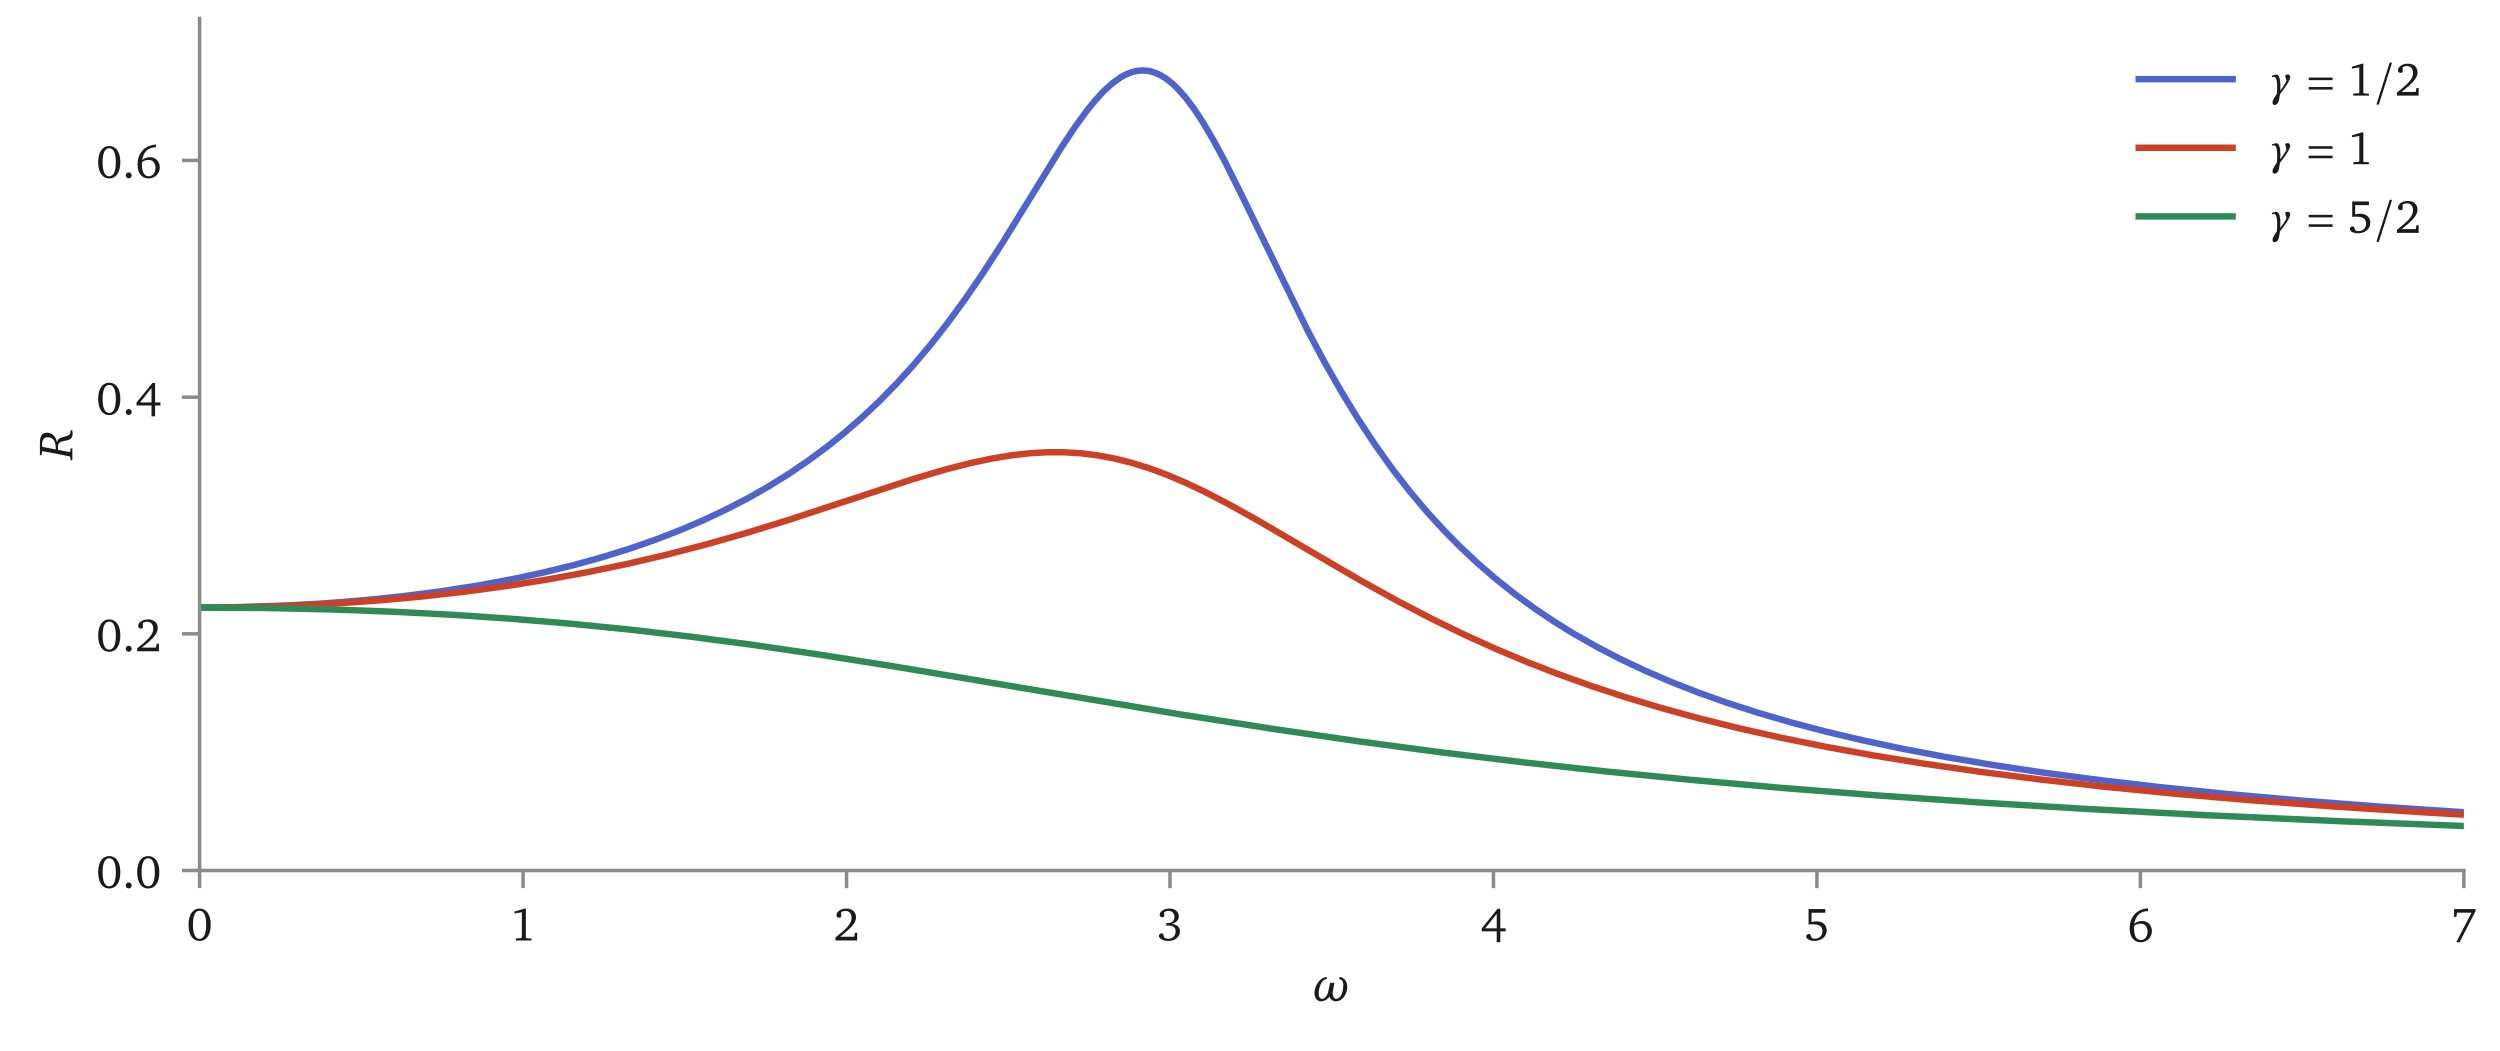
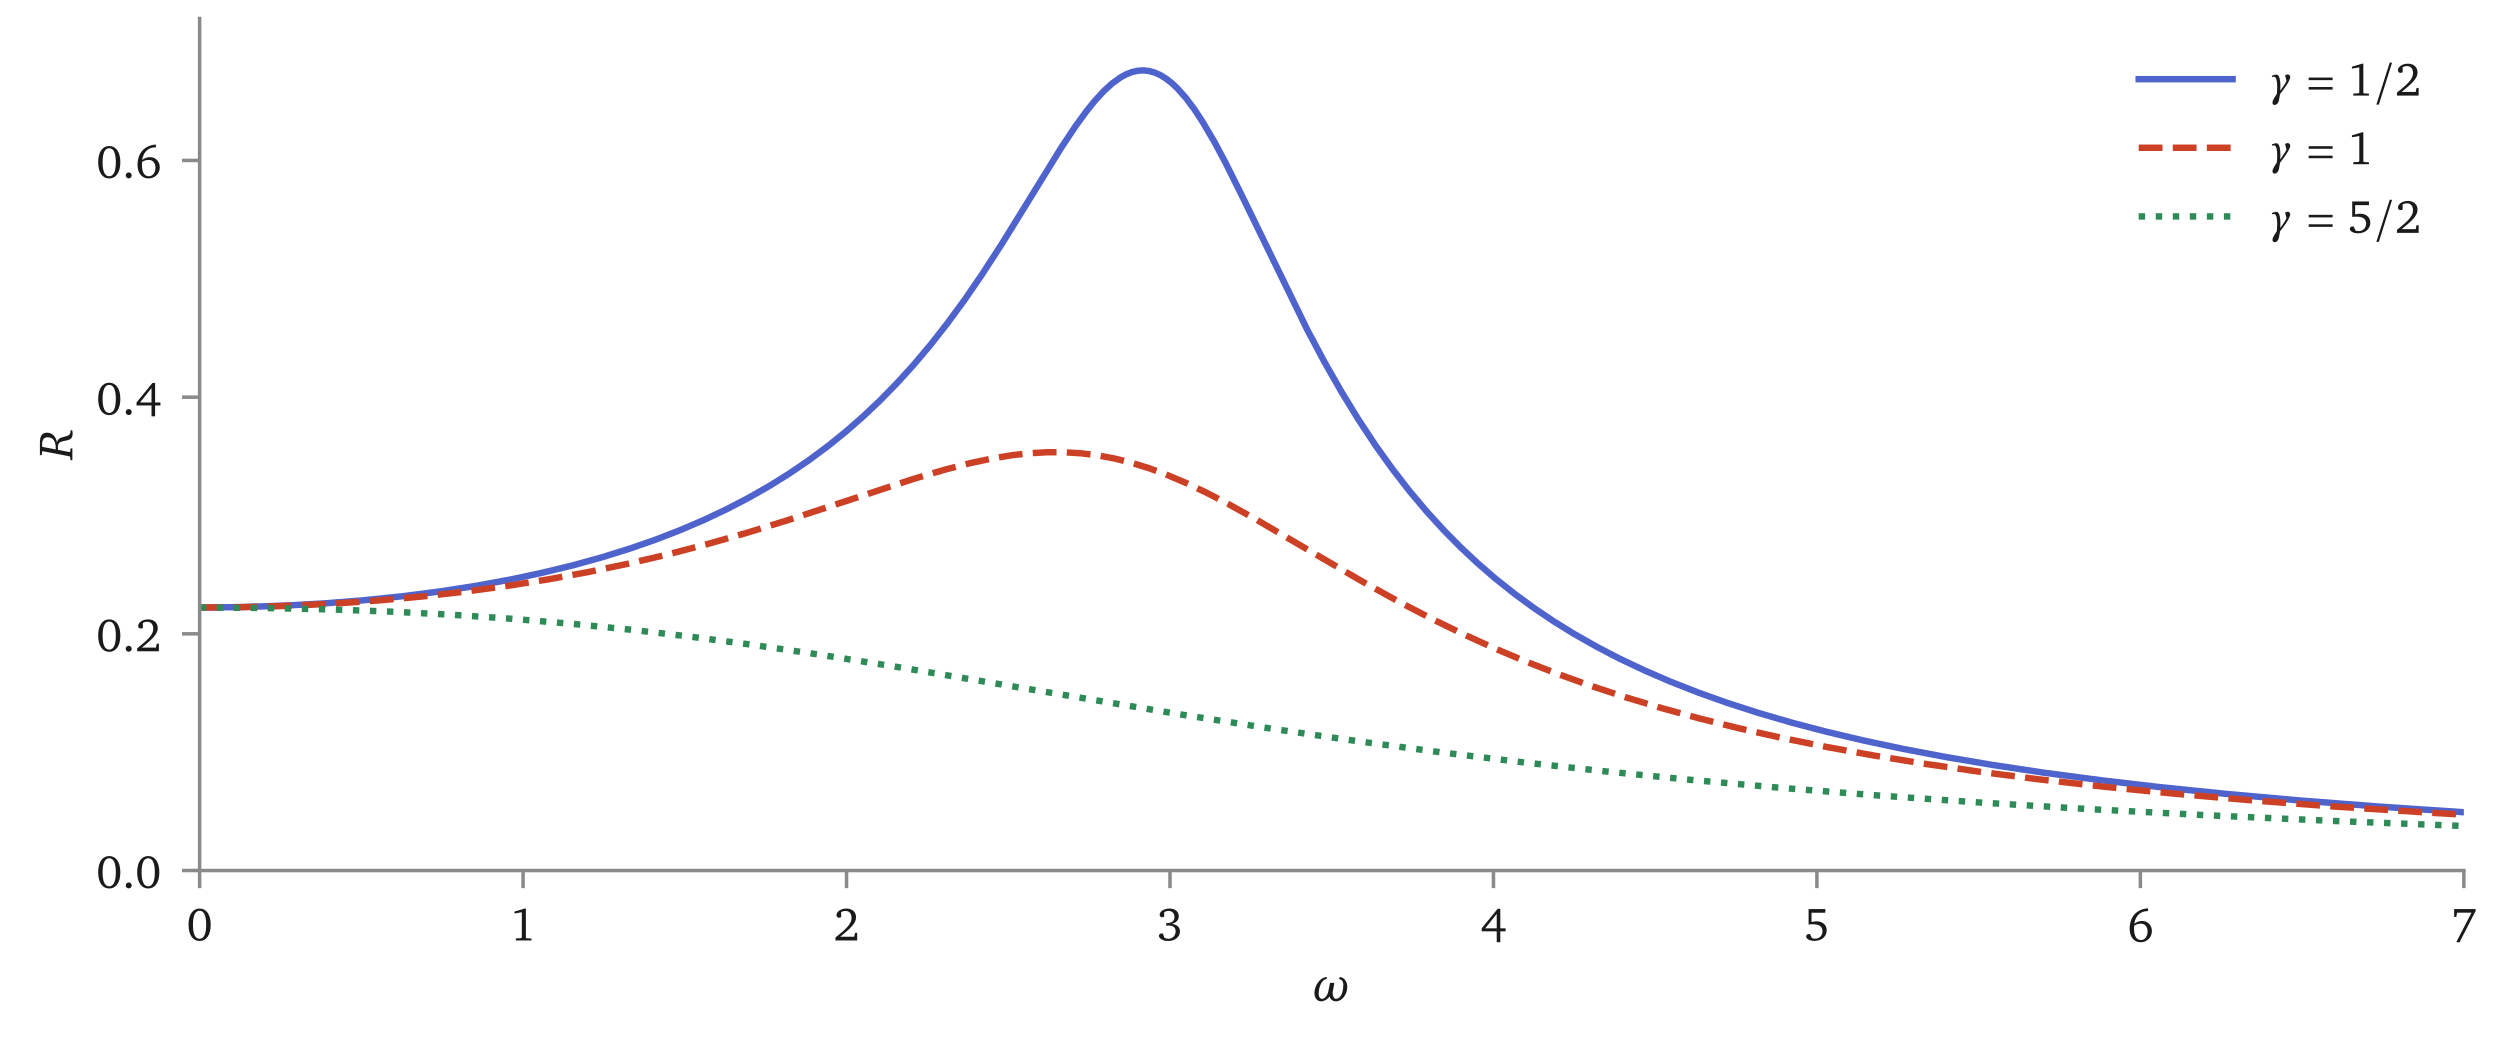
<svg xmlns="http://www.w3.org/2000/svg" xmlns:xlink="http://www.w3.org/1999/xlink" width="424.8pt" height="178.416pt" viewBox="0 0 424.8 178.416" version="1.2">
  <defs>
    <g>
      <symbol overflow="visible" id="glyph0-0">
        <path style="stroke:none;" d="M 0.391 0 L 3.578 0 L 3.578 -4.234 L 0.391 -4.234 Z M 0.797 -0.391 L 0.797 -3.828 L 3.172 -3.828 L 3.172 -0.391 Z M 0.797 -0.391 " />
      </symbol>
      <symbol overflow="visible" id="glyph0-1">
        <path style="stroke:none;" d="M 2.203 -5.422 C 1.078 -5.422 0.328 -4.422 0.328 -2.672 C 0.328 -0.906 1.078 0.094 2.203 0.094 C 3.344 0.094 4.094 -0.906 4.094 -2.672 C 4.094 -4.422 3.344 -5.422 2.203 -5.422 Z M 2.203 -5.047 C 2.938 -5.047 3.328 -4.234 3.328 -2.672 C 3.328 -1.094 2.938 -0.281 2.203 -0.281 C 1.469 -0.281 1.078 -1.094 1.078 -2.656 C 1.078 -4.234 1.469 -5.047 2.203 -5.047 Z M 2.203 -5.047 " />
      </symbol>
      <symbol overflow="visible" id="glyph0-2">
        <path style="stroke:none;" d="M 2.469 -5.422 L 0.75 -4.906 L 0.75 -4.578 L 2 -4.797 L 2 -0.531 L 1.891 -0.391 L 0.984 -0.344 L 0.984 0 L 3.641 0 L 3.641 -0.328 L 2.781 -0.375 L 2.688 -0.484 L 2.688 -5.422 Z M 2.469 -5.422 " />
      </symbol>
      <symbol overflow="visible" id="glyph0-3">
        <path style="stroke:none;" d="M 1.125 -0.625 C 2.875 -2.031 3.828 -2.922 3.828 -3.922 C 3.828 -4.812 3.203 -5.422 2.188 -5.422 C 1.203 -5.422 0.5 -4.859 0.5 -4.297 C 0.5 -4.031 0.672 -3.859 0.938 -3.859 C 1.078 -3.859 1.188 -3.891 1.297 -3.984 L 1.297 -4.828 C 1.547 -4.953 1.766 -5.016 2.016 -5.016 C 2.672 -5.016 3.062 -4.578 3.062 -3.812 C 3.062 -2.781 2.078 -1.906 0.328 -0.5 L 0.328 0 L 4.016 0 L 4.016 -1.297 L 3.656 -1.297 L 3.516 -0.625 Z M 1.125 -0.625 " />
      </symbol>
      <symbol overflow="visible" id="glyph0-4">
        <path style="stroke:none;" d="M 2.516 -2.797 C 3.297 -3.031 3.703 -3.484 3.703 -4.094 C 3.703 -4.891 3.094 -5.422 2.141 -5.422 C 1.141 -5.422 0.453 -4.891 0.453 -4.359 C 0.453 -4.109 0.641 -3.938 0.891 -3.938 C 1.016 -3.938 1.125 -3.969 1.219 -4.047 L 1.219 -4.781 C 1.438 -4.938 1.688 -5.016 1.969 -5.016 C 2.578 -5.016 2.969 -4.609 2.969 -3.984 C 2.969 -3.344 2.547 -2.953 1.75 -2.953 C 1.688 -2.953 1.641 -2.969 1.578 -2.969 L 1.578 -2.5 C 1.734 -2.531 1.875 -2.531 2 -2.531 C 2.766 -2.531 3.172 -2.172 3.172 -1.547 C 3.172 -0.828 2.656 -0.281 1.922 -0.281 C 1.688 -0.281 1.469 -0.344 1.25 -0.469 L 1.016 -1.156 C 0.922 -1.188 0.844 -1.188 0.766 -1.188 C 0.516 -1.188 0.328 -1.016 0.328 -0.781 C 0.328 -0.375 0.953 0.094 1.891 0.094 C 3.125 0.094 3.906 -0.641 3.906 -1.531 C 3.906 -2.25 3.391 -2.734 2.516 -2.797 Z M 2.516 -2.797 " />
      </symbol>
      <symbol overflow="visible" id="glyph0-5">
        <path style="stroke:none;" d="M 2.922 -5.375 L 0.219 -2.062 L 0.219 -1.547 L 2.766 -1.547 L 2.766 0.297 L 3.375 0.297 L 3.375 -1.547 L 4.281 -1.547 L 4.281 -2.062 L 3.375 -2.062 L 3.375 -5.375 Z M 2.766 -4.516 L 2.766 -2.062 L 0.812 -2.062 Z M 2.766 -4.516 " />
      </symbol>
      <symbol overflow="visible" id="glyph0-6">
        <path style="stroke:none;" d="M 0.797 -5.328 L 0.797 -2.703 C 0.969 -2.734 1.203 -2.75 1.5 -2.75 C 2.609 -2.75 3.156 -2.375 3.156 -1.562 C 3.156 -0.828 2.641 -0.297 1.891 -0.297 C 1.719 -0.297 1.547 -0.328 1.359 -0.391 L 1.047 -1.078 C 0.969 -1.094 0.906 -1.094 0.859 -1.094 C 0.594 -1.094 0.391 -0.922 0.391 -0.672 C 0.391 -0.297 0.938 0.078 1.766 0.078 C 3.062 0.078 3.875 -0.703 3.875 -1.719 C 3.875 -2.625 3.203 -3.25 2.141 -3.25 C 1.891 -3.25 1.609 -3.203 1.297 -3.125 L 1.297 -4.703 L 3.641 -4.703 L 3.641 -5.328 Z M 0.797 -5.328 " />
      </symbol>
      <symbol overflow="visible" id="glyph0-7">
        <path style="stroke:none;" d="M 3.516 -5.672 C 1.578 -5.547 0.391 -4.234 0.391 -2.203 C 0.391 -0.766 1.172 0.094 2.25 0.094 C 3.328 0.094 4.172 -0.734 4.172 -1.797 C 4.172 -2.812 3.453 -3.531 2.516 -3.531 C 2.047 -3.531 1.578 -3.359 1.172 -3.047 C 1.406 -4.453 2.219 -5.203 3.5 -5.203 L 3.516 -5.203 Z M 1.156 -2.703 C 1.469 -2.938 1.859 -3.062 2.297 -3.062 C 2.969 -3.062 3.438 -2.547 3.438 -1.734 C 3.438 -0.891 2.969 -0.281 2.312 -0.281 C 1.562 -0.281 1.141 -0.953 1.141 -2.219 C 1.141 -2.359 1.141 -2.531 1.156 -2.703 Z M 1.156 -2.703 " />
      </symbol>
      <symbol overflow="visible" id="glyph0-8">
        <path style="stroke:none;" d="M 0.562 -5.328 L 0.562 -4 L 0.938 -4 L 1.062 -4.719 L 3.516 -4.719 L 0.922 0.297 L 1.578 0.297 L 1.578 0.125 L 4.219 -5.016 L 4.219 -5.328 Z M 0.562 -5.328 " />
      </symbol>
      <symbol overflow="visible" id="glyph0-9">
        <path style="stroke:none;" d="M 1.109 -0.938 C 0.828 -0.938 0.594 -0.719 0.594 -0.422 C 0.594 -0.141 0.828 0.078 1.109 0.078 C 1.375 0.078 1.609 -0.156 1.609 -0.422 C 1.609 -0.719 1.375 -0.938 1.109 -0.938 Z M 1.109 -0.938 " />
      </symbol>
      <symbol overflow="visible" id="glyph1-0">
        <path style="stroke:none;" d="" />
      </symbol>
      <symbol overflow="visible" id="glyph1-1">
        <path style="stroke:none;" d="M 4.453 -3.688 C 4.922 -3.594 5.156 -3.25 5.156 -2.797 C 5.156 -1.359 4.703 -0.328 3.891 -0.328 C 3.641 -0.328 3.344 -0.734 3.344 -1.297 C 3.344 -1.391 3.344 -1.5 3.375 -1.609 C 3.375 -1.609 3.578 -2.688 3.641 -3.047 C 3.562 -3.047 3.125 -3.047 2.906 -3.047 C 2.828 -2.672 2.609 -1.609 2.609 -1.609 C 2.469 -0.875 1.953 -0.328 1.578 -0.328 C 1.188 -0.328 0.969 -0.672 0.969 -1.156 C 0.969 -2.25 1.438 -3.625 2.312 -3.688 C 2.328 -3.719 2.359 -4 2.375 -4.031 C 1.172 -4.031 0.25 -2.516 0.25 -1.328 C 0.25 -0.531 0.672 0.094 1.375 0.094 C 1.844 0.094 2.484 -0.203 2.828 -0.75 C 2.922 -0.203 3.453 0.094 3.922 0.094 C 4.906 0.094 5.828 -1.047 5.828 -2.359 C 5.828 -3.297 5.281 -4.016 4.516 -4.031 C 4.516 -4 4.469 -3.719 4.453 -3.688 Z M 4.453 -3.688 " />
      </symbol>
      <symbol overflow="visible" id="glyph2-0">
        <path style="stroke:none;" d="" />
      </symbol>
      <symbol overflow="visible" id="glyph2-1">
        <path style="stroke:none;" d="M -5.516 -0.625 L -5.203 -0.625 L -5.156 -1.203 L -5.031 -1.297 L -0.469 -0.422 L -0.359 -0.281 L -0.312 0.234 L 0 0.234 L 0 -1.766 L -0.312 -1.766 L -0.359 -1.234 L -0.469 -1.141 L -2.438 -1.516 C -2.453 -1.688 -2.453 -1.844 -2.453 -1.969 C -2.453 -2.188 -2.438 -2.344 -2.391 -2.453 C -2.203 -2.875 -1.875 -2.922 -1.391 -3.031 C -0.531 -3.219 0.047 -3.281 0.047 -4.281 C 0.047 -4.406 0.031 -4.594 -0.016 -4.844 L -0.312 -4.844 L -0.312 -4.781 C -0.312 -4.141 -0.516 -3.984 -1.141 -3.812 C -1.922 -3.594 -2.453 -3.531 -2.609 -2.797 C -2.828 -3.859 -3.469 -4.438 -4.312 -4.438 C -5.156 -4.438 -5.516 -3.875 -5.516 -2.703 Z M -2.828 -1.594 L -5.125 -2.031 C -5.141 -2.156 -5.141 -2.281 -5.141 -2.391 C -5.141 -3.25 -4.844 -3.656 -4.188 -3.656 C -3.344 -3.656 -2.828 -3.047 -2.828 -1.906 C -2.828 -1.797 -2.828 -1.703 -2.828 -1.594 Z M -2.828 -1.594 " />
      </symbol>
      <symbol overflow="visible" id="glyph3-0">
        <path style="stroke:none;" d="" />
      </symbol>
      <symbol overflow="visible" id="glyph3-1">
        <path style="stroke:none;" d="M 0.969 -3.562 C 0.703 -3.562 0.484 -3.484 0.234 -3.391 L 0.188 -3.125 C 0.312 -3.172 0.438 -3.203 0.562 -3.203 C 1 -3.203 1.094 -2.281 1.094 -1.469 C 1.094 -0.969 1.062 -0.5 1.031 -0.281 C 0.812 0.125 0.297 0.688 0.297 1.203 C 0.297 1.438 0.438 1.594 0.641 1.594 C 1.016 1.594 1.312 1.234 1.391 0.812 C 1.453 0.469 1.531 0 1.578 -0.25 C 1.719 -0.422 2.438 -1.359 2.969 -2.219 C 3.141 -2.516 3.297 -3 3.297 -3 C 3.312 -3.047 3.312 -3.094 3.312 -3.125 C 3.312 -3.391 3.141 -3.594 2.875 -3.594 C 2.719 -3.594 2.531 -3.516 2.438 -3.422 L 2.672 -2.547 C 2.672 -2.531 2.641 -2.438 2.594 -2.312 C 2.375 -1.859 1.609 -0.828 1.609 -0.828 C 1.625 -1.031 1.641 -1.281 1.641 -1.562 C 1.641 -2.469 1.516 -3.562 0.969 -3.562 Z M 0.969 -3.562 " />
      </symbol>
      <symbol overflow="visible" id="glyph4-0">
        <path style="stroke:none;" d="" />
      </symbol>
      <symbol overflow="visible" id="glyph4-1">
        <path style="stroke:none;" d="M 4.375 -2.625 L 4.375 -3.062 L 0.312 -3.062 L 0.312 -2.625 Z M 4.375 -1.016 L 4.375 -1.453 L 0.312 -1.453 L 0.312 -1.016 Z M 4.375 -1.016 " />
      </symbol>
      <symbol overflow="visible" id="glyph5-0">
        <path style="stroke:none;" d="" />
      </symbol>
      <symbol overflow="visible" id="glyph5-1">
        <path style="stroke:none;" d="M 0.484 1.531 L 0.906 1.531 L 3.156 -5.609 L 2.75 -5.609 Z M 0.484 1.531 " />
      </symbol>
    </g>
    <clipPath id="clip1">
      <path d="M 33.918 11 L 418.656 11 L 418.656 139 L 33.918 139 Z M 33.918 11 " />
    </clipPath>
    <clipPath id="clip2">
-       <path d="M 33.918 76 L 418.656 76 L 418.656 140 L 33.918 140 Z M 33.918 76 " />
+       <path d="M 33.918 76 L 418.656 76 L 418.656 139 L 33.918 139 Z M 33.918 76 " />
    </clipPath>
    <clipPath id="clip3">
-       <path d="M 33.918 102 L 418.656 102 L 418.656 142 L 33.918 142 Z M 33.918 102 " />
+       <path d="M 33.918 102 L 418.656 102 L 418.656 141 L 33.918 141 Z M 33.918 102 " />
    </clipPath>
  </defs>
  <g id="surface1">
    <path style="fill:none;stroke-width:0.6;stroke-linecap:butt;stroke-linejoin:round;stroke:rgb(54.117%,54.117%,54.117%);stroke-opacity:1;stroke-miterlimit:10;" d="M 0.001 0.001 L 0.001 -3.001 " transform="matrix(0.996737,0,0,-0.996737,33.91712,147.919)" />
    <g style="fill:rgb(10.196%,10.196%,10.196%);fill-opacity:1;">
      <use xlink:href="#glyph0-1" x="31.708" y="159.8" />
    </g>
    <path style="fill:none;stroke-width:0.6;stroke-linecap:butt;stroke-linejoin:round;stroke:rgb(54.117%,54.117%,54.117%);stroke-opacity:1;stroke-miterlimit:10;" d="M -0 0.001 L -0 -3.001 " transform="matrix(0.996737,0,0,-0.996737,88.8794,147.919)" />
    <g style="fill:rgb(10.196%,10.196%,10.196%);fill-opacity:1;">
      <use xlink:href="#glyph0-2" x="86.67" y="159.8" />
    </g>
    <path style="fill:none;stroke-width:0.6;stroke-linecap:butt;stroke-linejoin:round;stroke:rgb(54.117%,54.117%,54.117%);stroke-opacity:1;stroke-miterlimit:10;" d="M 0.001 0.001 L 0.001 -3.001 " transform="matrix(0.996737,0,0,-0.996737,143.8428,147.919)" />
    <g style="fill:rgb(10.196%,10.196%,10.196%);fill-opacity:1;">
      <use xlink:href="#glyph0-3" x="141.633" y="159.8" />
    </g>
    <path style="fill:none;stroke-width:0.6;stroke-linecap:butt;stroke-linejoin:round;stroke:rgb(54.117%,54.117%,54.117%);stroke-opacity:1;stroke-miterlimit:10;" d="M -0 0.001 L -0 -3.001 " transform="matrix(0.996737,0,0,-0.996737,198.8051,147.919)" />
    <g style="fill:rgb(10.196%,10.196%,10.196%);fill-opacity:1;">
      <use xlink:href="#glyph0-4" x="196.594" y="159.8" />
    </g>
    <path style="fill:none;stroke-width:0.6;stroke-linecap:butt;stroke-linejoin:round;stroke:rgb(54.117%,54.117%,54.117%);stroke-opacity:1;stroke-miterlimit:10;" d="M 0.001 0.001 L 0.001 -3.001 " transform="matrix(0.996737,0,0,-0.996737,253.7685,147.919)" />
    <g style="fill:rgb(10.196%,10.196%,10.196%);fill-opacity:1;">
      <use xlink:href="#glyph0-5" x="251.557" y="159.8" />
    </g>
    <path style="fill:none;stroke-width:0.6;stroke-linecap:butt;stroke-linejoin:round;stroke:rgb(54.117%,54.117%,54.117%);stroke-opacity:1;stroke-miterlimit:10;" d="M -0 0.001 L -0 -3.001 " transform="matrix(0.996737,0,0,-0.996737,308.7307,147.919)" />
    <g style="fill:rgb(10.196%,10.196%,10.196%);fill-opacity:1;">
      <use xlink:href="#glyph0-6" x="306.518" y="159.8" />
    </g>
    <path style="fill:none;stroke-width:0.6;stroke-linecap:butt;stroke-linejoin:round;stroke:rgb(54.117%,54.117%,54.117%);stroke-opacity:1;stroke-miterlimit:10;" d="M -0.002 0.001 L -0.002 -3.001 " transform="matrix(0.996737,0,0,-0.996737,363.693,147.919)" />
    <g style="fill:rgb(10.196%,10.196%,10.196%);fill-opacity:1;">
      <use xlink:href="#glyph0-7" x="361.48" y="160.014" />
    </g>
    <path style="fill:none;stroke-width:0.6;stroke-linecap:butt;stroke-linejoin:round;stroke:rgb(54.117%,54.117%,54.117%);stroke-opacity:1;stroke-miterlimit:10;" d="M -0 0.001 L -0 -3.001 " transform="matrix(0.996737,0,0,-0.996737,418.6564,147.919)" />
    <g style="fill:rgb(10.196%,10.196%,10.196%);fill-opacity:1;">
      <use xlink:href="#glyph0-8" x="416.442" y="159.8" />
    </g>
    <g style="fill:rgb(10.196%,10.196%,10.196%);fill-opacity:1;">
      <use xlink:href="#glyph1-1" x="223.1" y="170.054" />
    </g>
    <path style="fill:none;stroke-width:0.6;stroke-linecap:butt;stroke-linejoin:round;stroke:rgb(54.117%,54.117%,54.117%);stroke-opacity:1;stroke-miterlimit:10;" d="M 0.001 0.001 L -3.001 0.001 " transform="matrix(0.996737,0,0,-0.996737,33.91712,147.919)" />
    <g style="fill:rgb(10.196%,10.196%,10.196%);fill-opacity:1;">
      <use xlink:href="#glyph0-1" x="16.355" y="150.881" />
      <use xlink:href="#glyph0-9" x="20.772" y="150.881" />
      <use xlink:href="#glyph0-1" x="22.98" y="150.881" />
    </g>
    <path style="fill:none;stroke-width:0.6;stroke-linecap:butt;stroke-linejoin:round;stroke:rgb(54.117%,54.117%,54.117%);stroke-opacity:1;stroke-miterlimit:10;" d="M 0.001 -0.001 L -3.001 -0.001 " transform="matrix(0.996737,0,0,-0.996737,33.91712,107.7017)" />
    <g style="fill:rgb(10.196%,10.196%,10.196%);fill-opacity:1;">
      <use xlink:href="#glyph0-1" x="16.355" y="110.665" />
      <use xlink:href="#glyph0-9" x="20.772" y="110.665" />
      <use xlink:href="#glyph0-3" x="22.98" y="110.665" />
    </g>
    <path style="fill:none;stroke-width:0.6;stroke-linecap:butt;stroke-linejoin:round;stroke:rgb(54.117%,54.117%,54.117%);stroke-opacity:1;stroke-miterlimit:10;" d="M 0.001 0 L -3.001 0 " transform="matrix(0.996737,0,0,-0.996737,33.91712,67.48448)" />
    <g style="fill:rgb(10.196%,10.196%,10.196%);fill-opacity:1;">
      <use xlink:href="#glyph0-1" x="16.355" y="70.448" />
      <use xlink:href="#glyph0-9" x="20.772" y="70.448" />
      <use xlink:href="#glyph0-5" x="22.98" y="70.448" />
    </g>
    <path style="fill:none;stroke-width:0.6;stroke-linecap:butt;stroke-linejoin:round;stroke:rgb(54.117%,54.117%,54.117%);stroke-opacity:1;stroke-miterlimit:10;" d="M 0.001 0.002 L -3.001 0.002 " transform="matrix(0.996737,0,0,-0.996737,33.91712,27.26721)" />
    <g style="fill:rgb(10.196%,10.196%,10.196%);fill-opacity:1;">
      <use xlink:href="#glyph0-1" x="16.355" y="30.232" />
      <use xlink:href="#glyph0-9" x="20.772" y="30.232" />
      <use xlink:href="#glyph0-7" x="22.98" y="30.232" />
    </g>
    <g style="fill:rgb(10.196%,10.196%,10.196%);fill-opacity:1;">
      <use xlink:href="#glyph2-1" x="12.296" y="77.96" />
    </g>
    <g clip-path="url(#clip1)" clip-rule="nonzero">
      <path style="fill:none;stroke-width:1.1;stroke-linecap:square;stroke-linejoin:round;stroke:rgb(30.98%,38.823%,79.999%);stroke-opacity:1;stroke-miterlimit:10;" d="M 33.434 74.844 L 40.68 74.926 L 47.926 75.173 L 54.691 75.553 L 61.451 76.09 L 68.215 76.791 L 74.497 77.603 L 80.776 78.582 L 86.576 79.652 L 91.89 80.785 L 97.204 82.078 L 102.033 83.415 L 106.865 84.92 L 111.211 86.436 L 115.561 88.125 L 119.425 89.783 L 123.289 91.609 L 127.154 93.624 L 130.536 95.552 L 133.918 97.66 L 137.3 99.961 L 140.682 102.477 L 143.578 104.82 L 146.478 107.356 L 149.378 110.092 L 152.275 113.05 L 155.175 116.24 L 158.075 119.681 L 160.971 123.381 L 163.871 127.339 L 166.767 131.556 L 170.149 136.764 L 174.499 143.799 L 180.296 153.197 L 182.71 156.834 L 184.646 159.491 L 186.092 161.278 L 187.542 162.857 L 188.992 164.182 L 190.442 165.228 L 191.406 165.754 L 192.374 166.13 L 193.338 166.353 L 194.306 166.416 L 195.274 166.314 L 196.238 166.051 L 197.206 165.62 L 198.17 165.029 L 199.138 164.276 L 200.103 163.371 L 201.553 161.741 L 203.003 159.804 L 204.449 157.598 L 206.385 154.306 L 208.317 150.697 L 211.213 144.881 L 222.327 122.072 L 225.224 116.648 L 228.124 111.569 L 231.02 106.843 L 233.92 102.457 L 236.82 98.409 L 239.716 94.674 L 242.616 91.225 L 245.516 88.047 L 248.412 85.112 L 251.313 82.396 L 254.209 79.888 L 257.591 77.191 L 260.973 74.718 L 264.355 72.445 L 267.737 70.352 L 271.601 68.162 L 275.466 66.151 L 279.816 64.094 L 284.162 62.217 L 288.994 60.324 L 293.826 58.603 L 299.137 56.891 L 304.937 55.202 L 310.733 53.681 L 317.015 52.196 L 323.776 50.757 L 331.022 49.378 L 339.236 47.987 L 347.932 46.678 L 357.593 45.4 L 367.739 44.216 L 378.85 43.08 L 391.41 41.959 L 404.939 40.917 L 419.431 39.949 " transform="matrix(0.996737,0,0,-0.996737,0.593296,177.8339)" />
    </g>
    <g clip-path="url(#clip2)" clip-rule="nonzero">
-       <path style="fill:none;stroke-width:1.1;stroke-linecap:square;stroke-linejoin:round;stroke:rgb(79.999%,25.49%,14.508%);stroke-opacity:1;stroke-miterlimit:10;" d="M 33.434 74.844 L 41.162 74.922 L 48.89 75.149 L 56.623 75.537 L 64.351 76.086 L 71.597 76.752 L 78.844 77.575 L 86.09 78.563 L 92.854 79.645 L 99.618 80.883 L 106.383 82.294 L 113.147 83.877 L 119.907 85.637 L 126.672 87.569 L 133.918 89.807 L 143.096 92.82 L 155.175 96.782 L 160.489 98.35 L 164.835 99.471 L 168.703 100.286 L 172.081 100.835 L 174.982 101.152 L 177.882 101.317 L 180.778 101.317 L 183.678 101.14 L 186.578 100.78 L 189.474 100.235 L 192.374 99.506 L 195.274 98.605 L 198.17 97.535 L 201.553 96.104 L 204.935 94.502 L 208.799 92.499 L 213.631 89.807 L 221.359 85.284 L 231.506 79.366 L 237.784 75.894 L 243.58 72.876 L 248.895 70.29 L 254.209 67.88 L 259.523 65.642 L 264.837 63.569 L 270.637 61.488 L 276.434 59.579 L 282.712 57.69 L 288.994 55.97 L 295.758 54.284 L 303.005 52.654 L 310.733 51.09 L 318.947 49.601 L 327.644 48.19 L 336.822 46.862 L 346.964 45.561 L 358.079 44.303 L 370.153 43.107 L 383.2 41.983 L 397.692 40.897 L 413.635 39.87 L 419.431 39.533 " transform="matrix(0.996737,0,0,-0.996737,0.593296,177.8339)" />
+       <path style="fill:none;stroke-width:1.1;stroke-linecap:butt;stroke-linejoin:round;stroke:rgb(79.999%,25.49%,14.508%);stroke-opacity:1;stroke-dasharray:4.055,1.753;stroke-miterlimit:10;" d="M 33.434 74.844 L 41.162 74.922 L 48.89 75.149 L 56.623 75.537 L 64.351 76.086 L 71.597 76.752 L 78.844 77.575 L 86.09 78.563 L 92.854 79.645 L 99.618 80.883 L 106.383 82.294 L 113.147 83.877 L 119.907 85.637 L 126.672 87.569 L 133.918 89.807 L 143.096 92.82 L 155.175 96.782 L 160.489 98.35 L 164.835 99.471 L 168.703 100.286 L 172.081 100.835 L 174.982 101.152 L 177.882 101.317 L 180.778 101.317 L 183.678 101.14 L 186.578 100.78 L 189.474 100.235 L 192.374 99.506 L 195.274 98.605 L 198.17 97.535 L 201.553 96.104 L 204.935 94.502 L 208.799 92.499 L 213.631 89.807 L 221.359 85.284 L 231.506 79.366 L 237.784 75.894 L 243.58 72.876 L 248.895 70.29 L 254.209 67.88 L 259.523 65.642 L 264.837 63.569 L 270.637 61.488 L 276.434 59.579 L 282.712 57.69 L 288.994 55.97 L 295.758 54.284 L 303.005 52.654 L 310.733 51.09 L 318.947 49.601 L 327.644 48.19 L 336.822 46.862 L 346.964 45.561 L 358.079 44.303 L 370.153 43.107 L 383.2 41.983 L 397.692 40.897 L 413.635 39.87 L 419.431 39.533 " transform="matrix(0.996737,0,0,-0.996737,0.593296,177.8339)" />
    </g>
    <g clip-path="url(#clip3)" clip-rule="nonzero">
-       <path style="fill:none;stroke-width:1.1;stroke-linecap:square;stroke-linejoin:round;stroke:rgb(18.039%,54.509%,34.116%);stroke-opacity:1;stroke-miterlimit:10;" d="M 33.434 74.844 L 44.544 74.765 L 55.655 74.526 L 66.283 74.138 L 76.429 73.617 L 86.576 72.935 L 96.718 72.089 L 106.865 71.074 L 117.011 69.894 L 127.636 68.495 L 139.232 66.798 L 152.761 64.65 L 172.567 61.319 L 200.588 56.632 L 216.527 54.139 L 231.02 52.035 L 245.03 50.166 L 259.041 48.461 L 273.051 46.917 L 287.544 45.478 L 303.005 44.107 L 319.429 42.817 L 336.822 41.614 L 355.661 40.478 L 375.954 39.42 L 398.175 38.424 L 419.431 37.605 " transform="matrix(0.996737,0,0,-0.996737,0.593296,177.8339)" />
+       <path style="fill:none;stroke-width:1.1;stroke-linecap:butt;stroke-linejoin:round;stroke:rgb(18.039%,54.509%,34.116%);stroke-opacity:1;stroke-dasharray:1.096,1.808;stroke-miterlimit:10;" d="M 33.434 74.844 L 44.544 74.765 L 55.655 74.526 L 66.283 74.138 L 76.429 73.617 L 86.576 72.935 L 96.718 72.089 L 106.865 71.074 L 117.011 69.894 L 127.636 68.495 L 139.232 66.798 L 152.761 64.65 L 172.567 61.319 L 200.588 56.632 L 216.527 54.139 L 231.02 52.035 L 245.03 50.166 L 259.041 48.461 L 273.051 46.917 L 287.544 45.478 L 303.005 44.107 L 319.429 42.817 L 336.822 41.614 L 355.661 40.478 L 375.954 39.42 L 398.175 38.424 L 419.431 37.605 " transform="matrix(0.996737,0,0,-0.996737,0.593296,177.8339)" />
    </g>
    <path style="fill:none;stroke-width:0.6;stroke-linecap:square;stroke-linejoin:miter;stroke:rgb(54.117%,54.117%,54.117%);stroke-opacity:1;stroke-miterlimit:10;" d="M 33.434 30.014 L 33.434 175.269 " transform="matrix(0.996737,0,0,-0.996737,0.593296,177.8339)" />
    <path style="fill:none;stroke-width:0.6;stroke-linecap:square;stroke-linejoin:miter;stroke:rgb(54.117%,54.117%,54.117%);stroke-opacity:1;stroke-miterlimit:10;" d="M 33.434 30.014 L 419.431 30.014 " transform="matrix(0.996737,0,0,-0.996737,0.593296,177.8339)" />
    <path style="fill:none;stroke-width:1.1;stroke-linecap:square;stroke-linejoin:round;stroke:rgb(30.98%,38.823%,79.999%);stroke-opacity:1;stroke-miterlimit:10;" d="M 364.004 164.923 L 380.006 164.923 " transform="matrix(0.996737,0,0,-0.996737,0.593296,177.8339)" />
    <g style="fill:rgb(10.196%,10.196%,10.196%);fill-opacity:1;">
      <use xlink:href="#glyph3-1" x="385.845" y="16.241" />
    </g>
    <g style="fill:rgb(10.196%,10.196%,10.196%);fill-opacity:1;">
      <use xlink:href="#glyph4-1" x="391.98" y="16.241" />
    </g>
    <g style="fill:rgb(10.196%,10.196%,10.196%);fill-opacity:1;">
      <use xlink:href="#glyph0-2" x="398.89" y="16.241" />
    </g>
    <g style="fill:rgb(10.196%,10.196%,10.196%);fill-opacity:1;">
      <use xlink:href="#glyph5-1" x="403.307" y="16.241" />
    </g>
    <g style="fill:rgb(10.196%,10.196%,10.196%);fill-opacity:1;">
      <use xlink:href="#glyph0-3" x="406.961" y="16.241" />
    </g>
-     <path style="fill:none;stroke-width:1.1;stroke-linecap:square;stroke-linejoin:round;stroke:rgb(79.999%,25.49%,14.508%);stroke-opacity:1;stroke-miterlimit:10;" d="M 364.004 153.224 L 380.006 153.224 " transform="matrix(0.996737,0,0,-0.996737,0.593296,177.8339)" />
+     <path style="fill:none;stroke-width:1.1;stroke-linecap:butt;stroke-linejoin:round;stroke:rgb(79.999%,25.49%,14.508%);stroke-opacity:1;stroke-dasharray:4.055,1.753;stroke-miterlimit:10;" d="M 364.004 153.224 L 380.006 153.224 " transform="matrix(0.996737,0,0,-0.996737,0.593296,177.8339)" />
    <g style="fill:rgb(10.196%,10.196%,10.196%);fill-opacity:1;">
      <use xlink:href="#glyph3-1" x="385.845" y="27.904" />
    </g>
    <g style="fill:rgb(10.196%,10.196%,10.196%);fill-opacity:1;">
      <use xlink:href="#glyph4-1" x="391.98" y="27.904" />
    </g>
    <g style="fill:rgb(10.196%,10.196%,10.196%);fill-opacity:1;">
      <use xlink:href="#glyph0-2" x="398.89" y="27.904" />
    </g>
-     <path style="fill:none;stroke-width:1.1;stroke-linecap:square;stroke-linejoin:round;stroke:rgb(18.039%,54.509%,34.116%);stroke-opacity:1;stroke-miterlimit:10;" d="M 364.004 141.522 L 380.006 141.522 " transform="matrix(0.996737,0,0,-0.996737,0.593296,177.8339)" />
+     <path style="fill:none;stroke-width:1.1;stroke-linecap:butt;stroke-linejoin:round;stroke:rgb(18.039%,54.509%,34.116%);stroke-opacity:1;stroke-dasharray:1.096,1.808;stroke-miterlimit:10;" d="M 364.004 141.522 L 380.006 141.522 " transform="matrix(0.996737,0,0,-0.996737,0.593296,177.8339)" />
    <g style="fill:rgb(10.196%,10.196%,10.196%);fill-opacity:1;">
      <use xlink:href="#glyph3-1" x="385.845" y="39.564" />
    </g>
    <g style="fill:rgb(10.196%,10.196%,10.196%);fill-opacity:1;">
      <use xlink:href="#glyph4-1" x="391.98" y="39.564" />
    </g>
    <g style="fill:rgb(10.196%,10.196%,10.196%);fill-opacity:1;">
      <use xlink:href="#glyph0-6" x="398.89" y="39.564" />
    </g>
    <g style="fill:rgb(10.196%,10.196%,10.196%);fill-opacity:1;">
      <use xlink:href="#glyph5-1" x="403.307" y="39.564" />
    </g>
    <g style="fill:rgb(10.196%,10.196%,10.196%);fill-opacity:1;">
      <use xlink:href="#glyph0-3" x="406.961" y="39.564" />
    </g>
  </g>
</svg>
